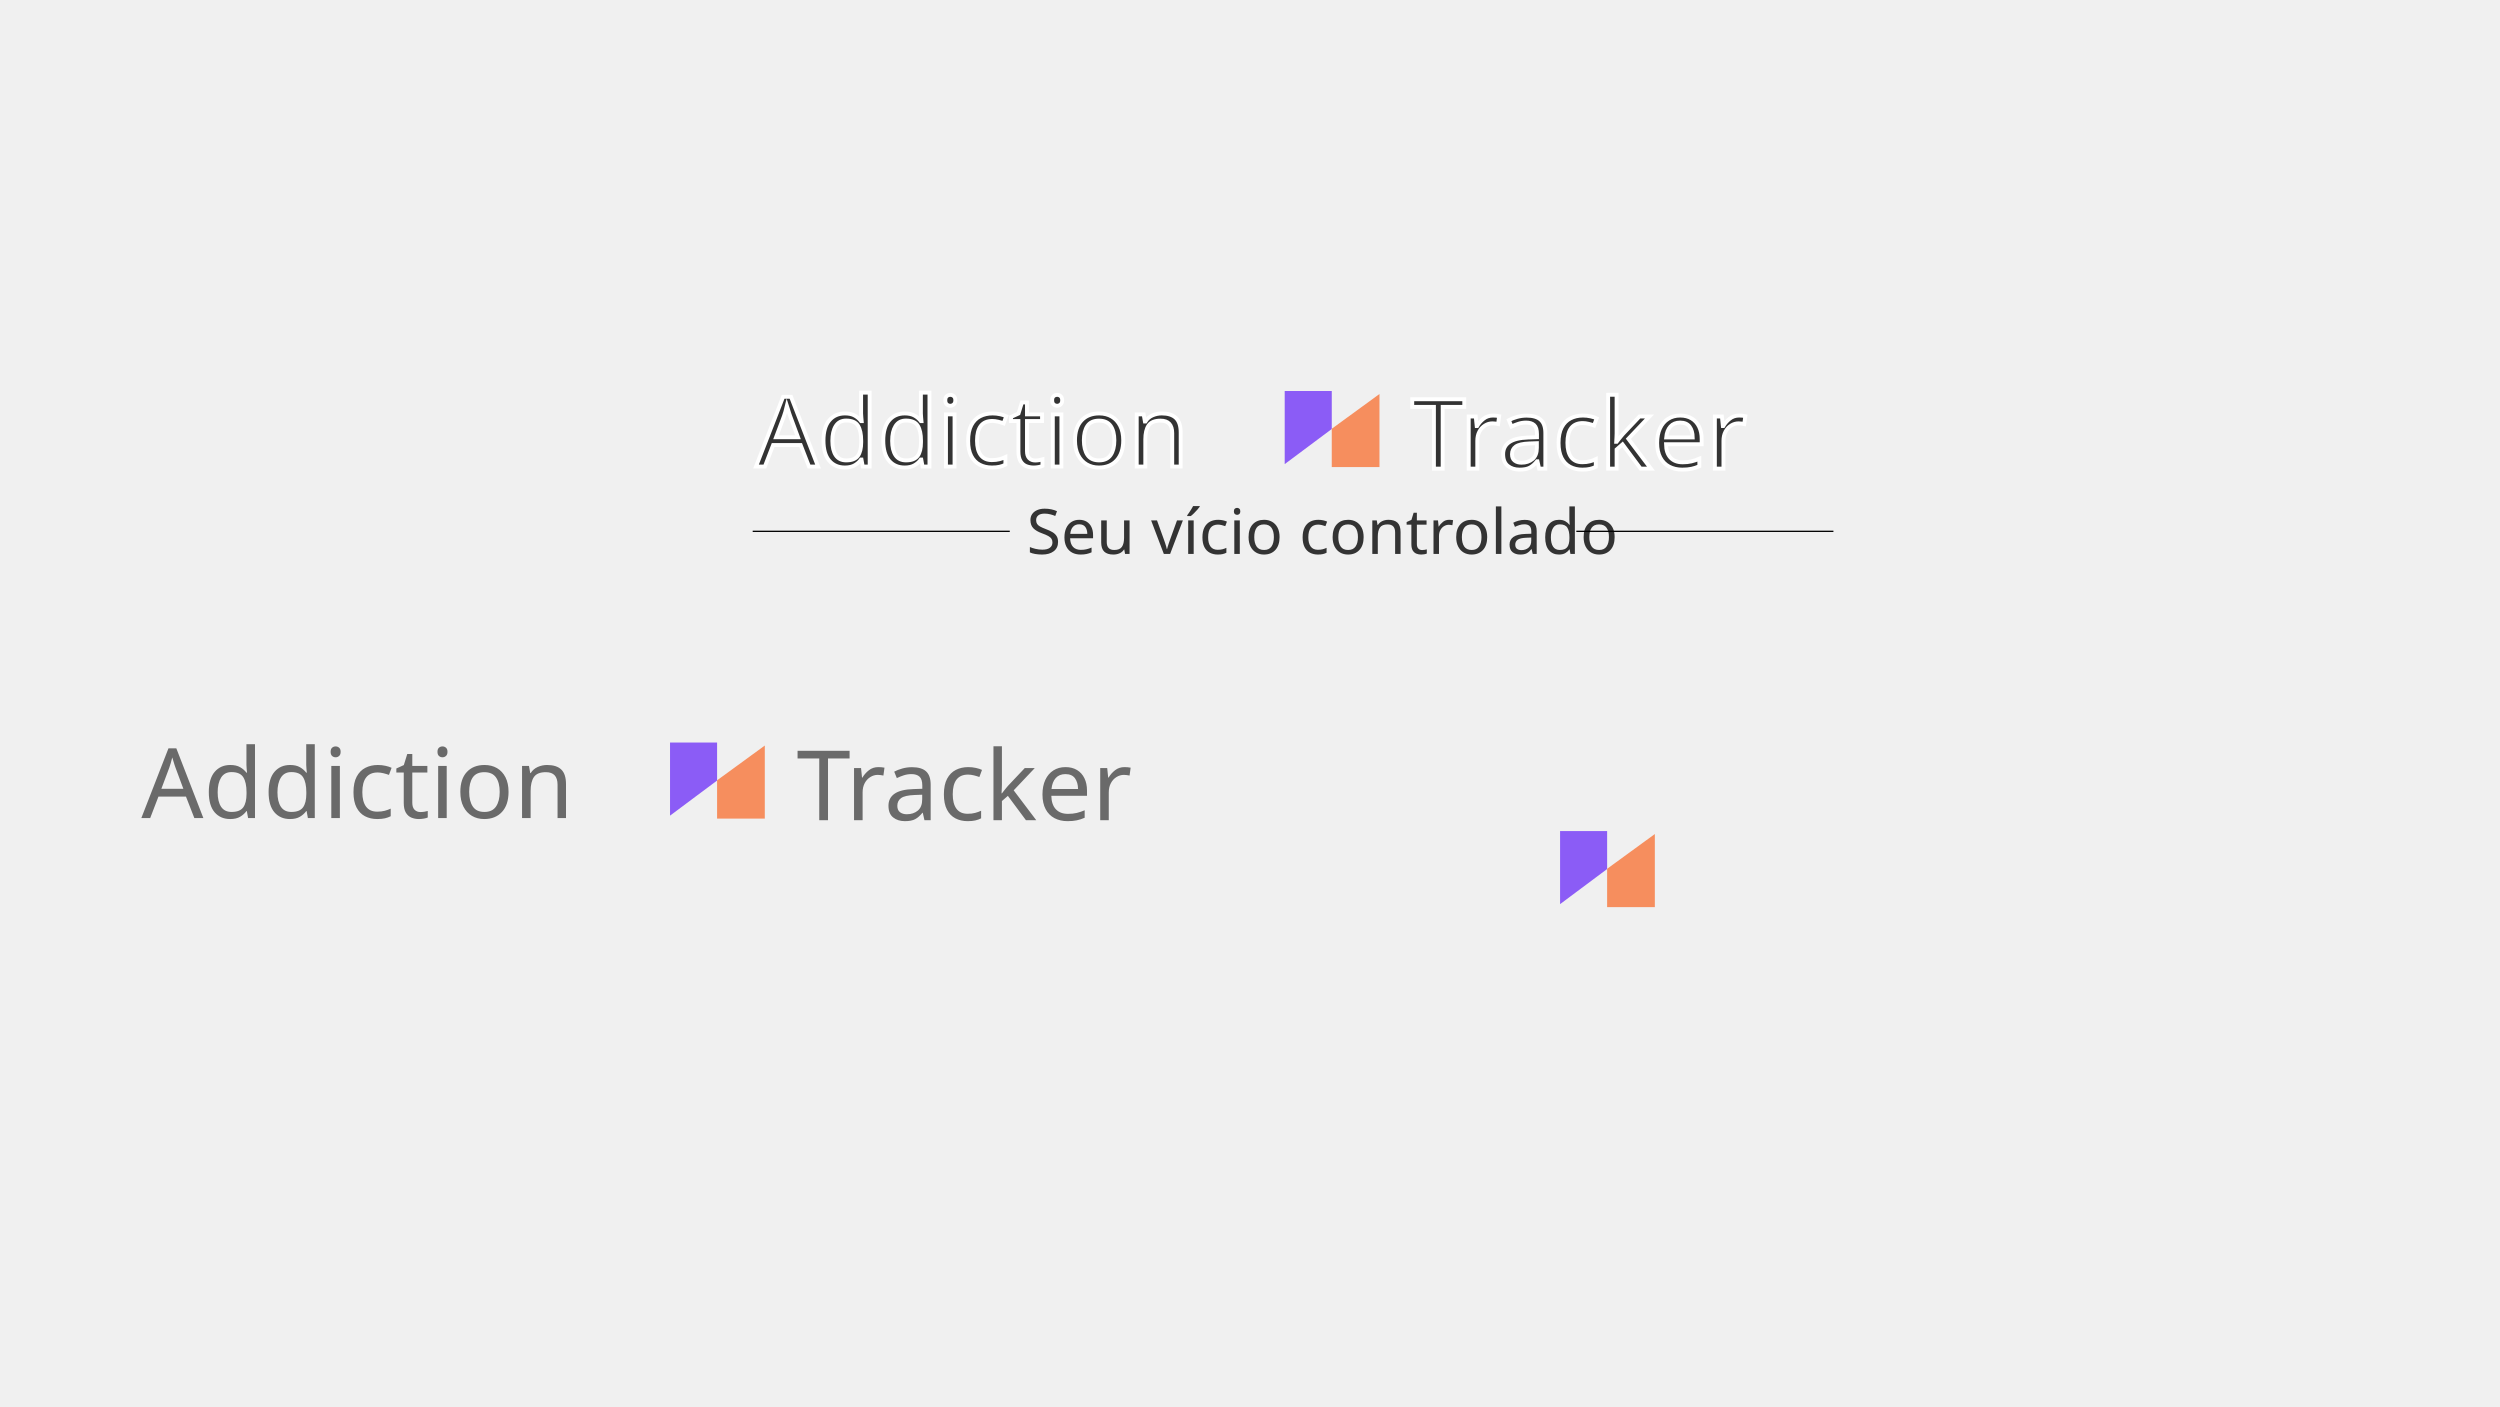
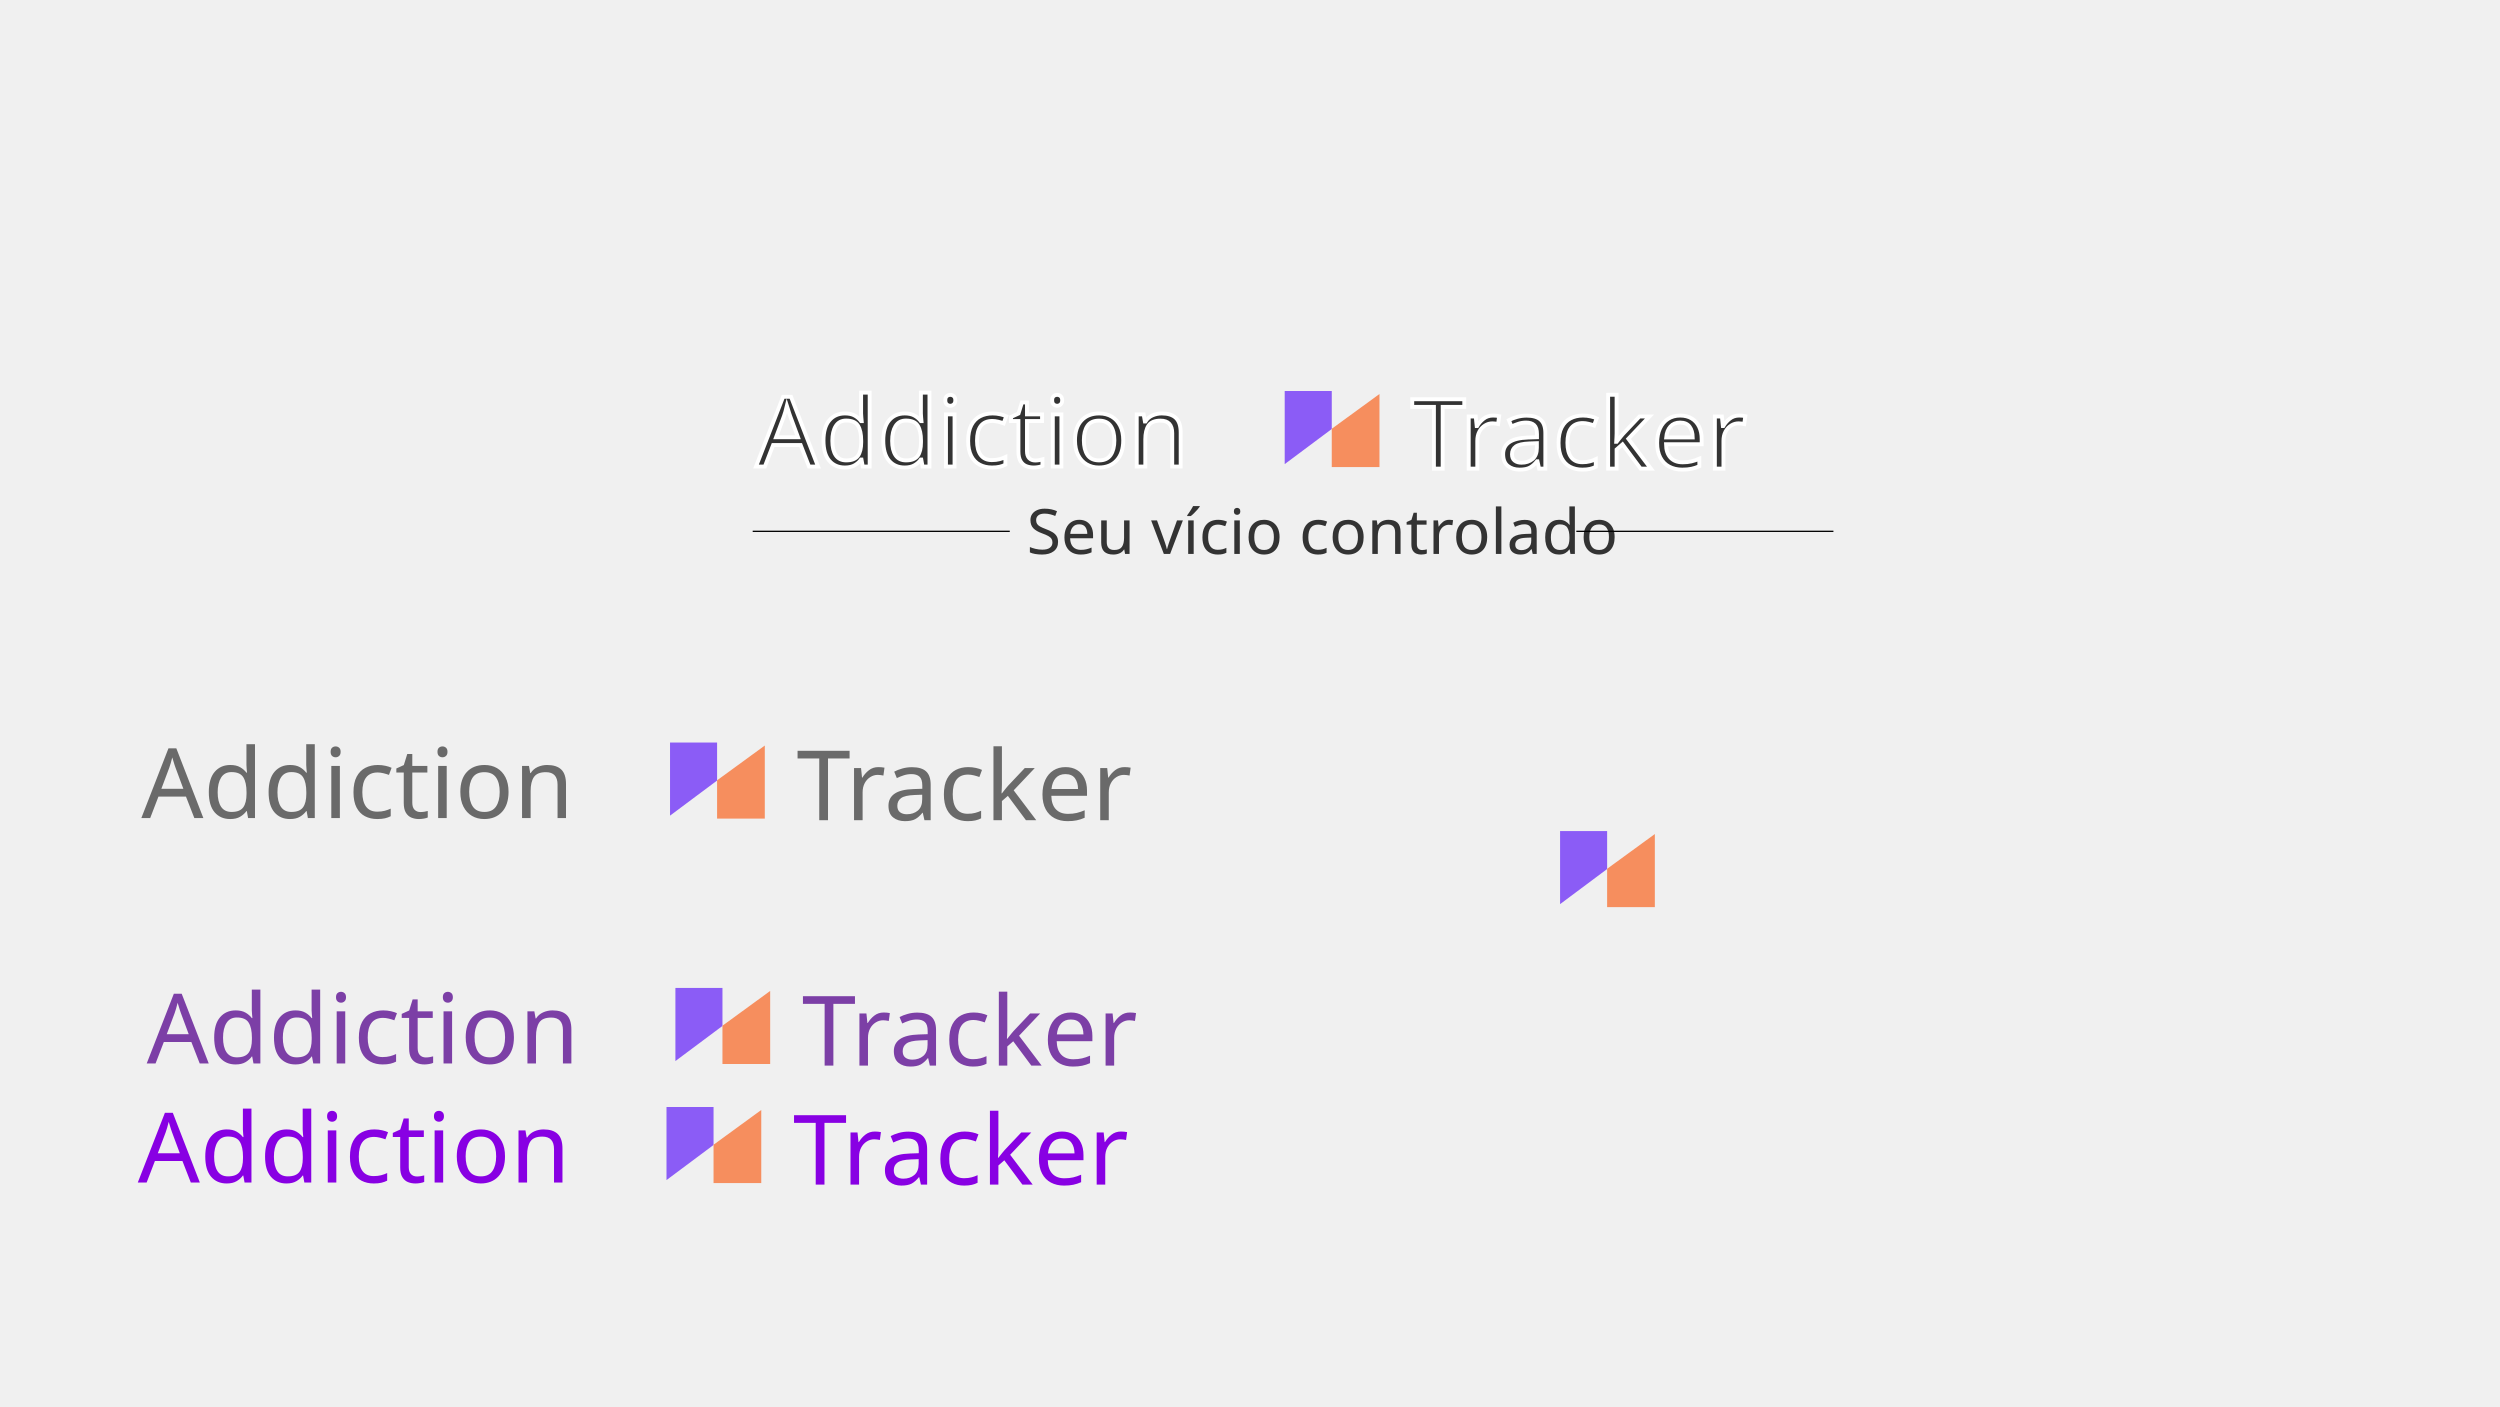
<svg xmlns="http://www.w3.org/2000/svg" width="1920" height="1080" viewBox="0 0 1920 1080" version="1.1" id="svg1">
  <defs id="defs1" />
  <g id="layer1">
    <text xml:space="preserve" style="font-style:normal;font-variant:normal;font-weight:normal;font-stretch:normal;font-size:74.667px;font-family:'Titan One';-inkscape-font-specification:'Titan One';fill:#333333;stroke:#ffffff;stroke-opacity:1;stroke-width:3;stroke-dasharray:none" x="580.617" y="358.292" id="text1">
      <tspan id="tspan1" x="580.617" y="358.292" style="font-style:normal;font-variant:normal;font-weight:normal;font-stretch:normal;font-size:74.667px;font-family:'Titan One';-inkscape-font-specification:'Titan One';fill:#333333;stroke:#ffffff;stroke-opacity:1;stroke-width:3;stroke-dasharray:none">Addiction</tspan>
    </text>
    <text xml:space="preserve" style="font-size:74.667px;fill:#333333;stroke:#ffffff;stroke-opacity:1;stroke-width:3;stroke-dasharray:none" x="1083.853" y="359.916" id="text2">
      <tspan id="tspan2" x="1083.853" y="359.916" style="font-style:normal;font-variant:normal;font-weight:normal;font-stretch:normal;font-family:'Titan One';-inkscape-font-specification:'Titan One';fill:#333333;stroke:#ffffff;stroke-opacity:1;stroke-width:3;stroke-dasharray:none">Tracker</tspan>
    </text>
    <path id="rect2" d="m 986.654,300.301 h 36.142 v 29.162 l -36.142,26.97 z" style="fill:#8b5cf6;fill-opacity:1;stroke-width:0.931" />
    <path id="rect2-1" d="m 1022.788,329.298 36.65,-26.715 v 56.132 h -36.65 z" style="fill:#f68e5e;fill-opacity:1;stroke-width:0.937" />
    <g id="g1">
      <path id="rect2-6" d="m 1198.136,638.244 h 36.142 v 29.162 l -36.142,26.97 z" style="fill:#8b5cf6;fill-opacity:1;stroke-width:0.931" />
      <path id="rect2-1-5" d="m 1234.269,667.242 36.65,-26.715 v 56.132 h -36.65 z" style="fill:#f68e5e;fill-opacity:1;stroke-width:0.937" />
      <rect style="fill:none;stroke:none;stroke-opacity:1" id="rect3" width="100" height="100" x="1184.528" y="617.451" />
    </g>
    <rect style="fill:#ffffff;fill-opacity:1;stroke:#ffffff;stroke-width:0.999;stroke-opacity:1" id="rect4" width="1023.001" height="499.002" x="-1120.884" y="980.297" />
    <g id="g6" transform="translate(-1194.04,422.9501)">
      <path id="rect2-18" d="m 566.884,744.13 h 36.142 v 29.162 l -36.142,26.97 z" style="fill:#8b5cf6;fill-opacity:1;stroke-width:0.931" />
      <g id="g5" transform="translate(11.35878)">
        <text xml:space="preserve" style="font-style:normal;font-variant:normal;font-weight:normal;font-stretch:normal;font-size:74.667px;font-family:'Titan One';-inkscape-font-specification:'Titan One';fill:#333333" x="160.847" y="802.121" id="text1-8">
          <tspan id="tspan1-4" x="160.847" y="802.121" style="font-style:normal;font-variant:normal;font-weight:normal;font-stretch:normal;font-size:74.667px;font-family:'Titan One';-inkscape-font-specification:'Titan One';fill:#333333">Addiction</tspan>
        </text>
        <text xml:space="preserve" style="font-size:74.667px;fill:#333333" x="664.084" y="803.746" id="text2-3">
          <tspan id="tspan2-6" x="664.084" y="803.746" style="font-style:normal;font-variant:normal;font-weight:normal;font-stretch:normal;font-family:'Titan One';-inkscape-font-specification:'Titan One';fill:#333333">Tracker</tspan>
        </text>
        <g id="g3-6" transform="translate(-419.7697,443.8292)">
          <text xml:space="preserve" style="font-style:normal;font-variant:normal;font-weight:normal;font-stretch:normal;font-size:48px;font-family:'Source Sans 3';-inkscape-font-specification:'Source Sans 3, ';fill:#333333;fill-opacity:1" x="788.495" y="425.409" id="text3-6">
            <tspan id="tspan3-4" x="788.495" y="425.409" style="font-size:48px">Seu vício controlado</tspan>
          </text>
          <path style="fill:none;stroke:#000000;stroke-opacity:1" d="m 578.068,408.057 h 197.439 -0.254" id="path1-7" />
          <path style="fill:none;stroke:#000000;stroke-opacity:1" d="m 1210.628,408.057 h 197.439 -0.254" id="path1-6-8" />
        </g>
        <path id="rect2-1-9" d="m 603.018,773.127 36.65,-26.715 v 56.132 h -36.65 z" style="fill:#f68e5e;fill-opacity:1;stroke-width:0.937" />
      </g>
    </g>
    <g id="g3">
      <text xml:space="preserve" style="font-style:normal;font-variant:normal;font-weight:normal;font-stretch:normal;font-size:48px;font-family:'Source Sans 3';-inkscape-font-specification:'Source Sans 3, ';fill:#333333;fill-opacity:1" x="788.495" y="425.409" id="text3">
        <tspan id="tspan3" x="788.495" y="425.409" style="font-size:48px">Seu vício controlado</tspan>
      </text>
      <path style="fill:none;stroke:#000000;stroke-opacity:1" d="m 578.068,408.057 h 197.439 -0.254" id="path1" />
      <path style="fill:none;stroke:#000000;stroke-opacity:1" d="m 1210.628,408.057 h 197.439 -0.254" id="path1-6" />
    </g>
    <text xml:space="preserve" style="font-style:normal;font-variant:normal;font-weight:normal;font-stretch:normal;font-size:74.667px;font-family:'Titan One';-inkscape-font-specification:'Titan One';fill:#6a6a6a;stroke:none;stroke-opacity:1;stroke-width:1;stroke-dasharray:none;stroke-linejoin:round;stroke-linecap:round;fill-opacity:1" x="108.545" y="628.275" id="text1-7">
      <tspan id="tspan1-0" x="108.545" y="628.275" style="font-style:normal;font-variant:normal;font-weight:normal;font-stretch:normal;font-size:74.667px;font-family:'Titan One';-inkscape-font-specification:'Titan One';fill:#6a6a6a;stroke:none;stroke-opacity:1;stroke-width:1;stroke-dasharray:none;stroke-linejoin:round;stroke-linecap:round;fill-opacity:1">Addiction</tspan>
    </text>
    <text xml:space="preserve" style="font-size:74.667px;fill:#6a6a6a;stroke:none;stroke-opacity:1;stroke-width:1;stroke-dasharray:none;stroke-linejoin:round;stroke-linecap:round;fill-opacity:1" x="611.782" y="629.9" id="text2-6">
      <tspan id="tspan2-5" x="611.782" y="629.9" style="font-style:normal;font-variant:normal;font-weight:normal;font-stretch:normal;font-family:'Titan One';-inkscape-font-specification:'Titan One';fill:#6a6a6a;stroke:none;stroke-opacity:1;stroke-width:1;stroke-dasharray:none;stroke-linejoin:round;stroke-linecap:round;fill-opacity:1">Tracker</tspan>
    </text>
    <path id="rect2-5" d="m 514.582,570.284 h 36.142 v 29.162 l -36.142,26.97 z" style="fill:#8b5cf6;fill-opacity:1;stroke-width:0.931;stroke-linejoin:miter;stroke-linecap:butt" />
    <path id="rect2-1-7" d="m 550.716,599.282 36.65,-26.715 v 56.132 h -36.65 z" style="fill:#f68e5e;fill-opacity:1;stroke-width:0.937;stroke-linejoin:miter;stroke-linecap:butt" />
+     <text xml:space="preserve" style="font-style:normal;font-variant:normal;font-weight:normal;font-stretch:normal;font-size:74.667px;font-family:'Titan One';-inkscape-font-specification:'Titan One';fill:#7c3fa6;fill-opacity:1;stroke:none;stroke-width:1;stroke-linecap:round;stroke-linejoin:round;stroke-dasharray:none;stroke-opacity:1" x="112.675" y="816.744" id="text1-7-8">
+       <tspan id="tspan1-0-7" x="112.675" y="816.744" style="font-style:normal;font-variant:normal;font-weight:normal;font-stretch:normal;font-size:74.667px;font-family:'Titan One';-inkscape-font-specification:'Titan One';fill:#7c3fa6;fill-opacity:1;stroke:none;stroke-width:1;stroke-linecap:round;stroke-linejoin:round;stroke-dasharray:none;stroke-opacity:1">Addiction</tspan>
+     </text>
+     <text xml:space="preserve" style="font-size:74.667px;fill:#7c3fa6;fill-opacity:1;stroke:none;stroke-width:1;stroke-linecap:round;stroke-linejoin:round;stroke-dasharray:none;stroke-opacity:1" x="615.911" y="818.369" id="text2-6-3">
+       <tspan id="tspan2-5-3" x="615.911" y="818.369" style="font-style:normal;font-variant:normal;font-weight:normal;font-stretch:normal;font-family:'Titan One';-inkscape-font-specification:'Titan One';fill:#7c3fa6;fill-opacity:1;stroke:none;stroke-width:1;stroke-linecap:round;stroke-linejoin:round;stroke-dasharray:none;stroke-opacity:1">Tracker</tspan>
+     </text>
+     <path id="rect2-5-3" d="m 518.712,758.753 h 36.142 v 29.162 l -36.142,26.97 z" style="fill:#8b5cf6;fill-opacity:1;stroke-width:0.931;stroke-linecap:butt;stroke-linejoin:miter" />
+     <path id="rect2-1-7-5" d="m 554.845,787.75 36.65,-26.715 v 56.132 h -36.65 z" style="fill:#f68e5e;fill-opacity:1;stroke-width:0.937;stroke-linecap:butt;stroke-linejoin:miter" />
+     <text xml:space="preserve" style="font-style:normal;font-variant:normal;font-weight:normal;font-stretch:normal;font-size:74.667px;font-family:'Titan One';-inkscape-font-specification:'Titan One';fill:#8800e3;fill-opacity:1;stroke:none;stroke-width:1;stroke-linecap:round;stroke-linejoin:round;stroke-dasharray:none;stroke-opacity:1" x="105.829" y="908.158" id="text1-7-8-7">
+       <tspan id="tspan1-0-7-5" x="105.829" y="908.158" style="font-style:normal;font-variant:normal;font-weight:normal;font-stretch:normal;font-size:74.667px;font-family:'Titan One';-inkscape-font-specification:'Titan One';fill:#8800e3;fill-opacity:1;stroke:none;stroke-width:1;stroke-linecap:round;stroke-linejoin:round;stroke-dasharray:none;stroke-opacity:1">Addiction</tspan>
+     </text>
+     <text xml:space="preserve" style="font-size:74.667px;fill:#8800e3;fill-opacity:1;stroke:none;stroke-width:1;stroke-linecap:round;stroke-linejoin:round;stroke-dasharray:none;stroke-opacity:1" x="609.065" y="909.783" id="text2-6-3-0">
+       <tspan id="tspan2-5-3-7" x="609.065" y="909.783" style="font-style:normal;font-variant:normal;font-weight:normal;font-stretch:normal;font-family:'Titan One';-inkscape-font-specification:'Titan One';fill:#8800e3;fill-opacity:1;stroke:none;stroke-width:1;stroke-linecap:round;stroke-linejoin:round;stroke-dasharray:none;stroke-opacity:1">Tracker</tspan>
+     </text>
+     <path id="rect2-5-3-7" d="m 511.866,850.167 h 36.142 v 29.162 l -36.142,26.97 z" style="fill:#8b5cf6;fill-opacity:1;stroke-width:0.931;stroke-linecap:butt;stroke-linejoin:miter" />
+     <path id="rect2-1-7-5-8" d="m 547.999,879.164 36.65,-26.715 v 56.132 h -36.65 z" style="fill:#f68e5e;fill-opacity:1;stroke-width:0.937;stroke-linecap:butt;stroke-linejoin:miter" />
    <text xml:space="preserve" style="font-style:normal;font-variant:normal;font-weight:normal;font-stretch:normal;font-size:74.667px;font-family:'Titan One';-inkscape-font-specification:'Titan One';fill:#ffffff;fill-opacity:1;stroke:none;stroke-width:1;stroke-linecap:round;stroke-linejoin:round;stroke-dasharray:none;stroke-opacity:1" x="-972.216" y="390.091" id="text1-7-7">
      <tspan id="tspan1-0-5" x="-972.216" y="390.091" style="font-style:normal;font-variant:normal;font-weight:normal;font-stretch:normal;font-size:74.667px;font-family:'Titan One';-inkscape-font-specification:'Titan One';fill:#ffffff;fill-opacity:1;stroke:none;stroke-width:1;stroke-linecap:round;stroke-linejoin:round;stroke-dasharray:none;stroke-opacity:1">Addiction</tspan>
    </text>
    <text xml:space="preserve" style="font-size:74.667px;fill:#ffffff;fill-opacity:1;stroke:none;stroke-width:1;stroke-linecap:round;stroke-linejoin:round;stroke-dasharray:none;stroke-opacity:1" x="-468.98" y="391.716" id="text2-6-6">
      <tspan id="tspan2-5-8" x="-468.98" y="391.716" style="font-style:normal;font-variant:normal;font-weight:normal;font-stretch:normal;font-family:'Titan One';-inkscape-font-specification:'Titan One';fill:#ffffff;fill-opacity:1;stroke:none;stroke-width:1;stroke-linecap:round;stroke-linejoin:round;stroke-dasharray:none;stroke-opacity:1">Tracker</tspan>
    </text>
    <path id="rect2-5-1" d="m -566.179,332.1 h 36.142 v 29.162 l -36.142,26.97 z" style="fill:#8b5cf6;fill-opacity:1;stroke-width:0.931;stroke-linecap:butt;stroke-linejoin:miter" />
    <path id="rect2-1-7-1" d="m -530.046,361.097 36.65,-26.715 v 56.132 h -36.65 z" style="fill:#f68e5e;fill-opacity:1;stroke-width:0.937;stroke-linecap:butt;stroke-linejoin:miter" />
    <text xml:space="preserve" style="font-style:normal;font-variant:normal;font-weight:normal;font-stretch:normal;font-size:74.667px;font-family:'Titan One';-inkscape-font-specification:'Titan One';fill:#efefef;fill-opacity:1;stroke:none;stroke-width:1;stroke-linecap:round;stroke-linejoin:round;stroke-dasharray:none;stroke-opacity:1" x="-960.764" y="90.812" id="text1-7-7-5">
      <tspan id="tspan1-0-5-0" x="-960.764" y="90.812" style="font-style:normal;font-variant:normal;font-weight:normal;font-stretch:normal;font-size:74.667px;font-family:'Titan One';-inkscape-font-specification:'Titan One';fill:#efefef;fill-opacity:1;stroke:none;stroke-width:1;stroke-linecap:round;stroke-linejoin:round;stroke-dasharray:none;stroke-opacity:1">Addiction</tspan>
    </text>
    <text xml:space="preserve" style="font-size:74.667px;fill:#efefef;fill-opacity:1;stroke:none;stroke-width:1;stroke-linecap:round;stroke-linejoin:round;stroke-dasharray:none;stroke-opacity:1" x="-457.528" y="92.437" id="text2-6-6-5">
      <tspan id="tspan2-5-8-0" x="-457.528" y="92.437" style="font-style:normal;font-variant:normal;font-weight:normal;font-stretch:normal;font-family:'Titan One';-inkscape-font-specification:'Titan One';fill:#efefef;fill-opacity:1;stroke:none;stroke-width:1;stroke-linecap:round;stroke-linejoin:round;stroke-dasharray:none;stroke-opacity:1">Tracker</tspan>
    </text>
    <path id="rect2-5-1-5" d="m -554.727,32.821 h 36.142 v 29.162 l -36.142,26.97 z" style="fill:#8b5cf6;fill-opacity:1;stroke-width:0.931;stroke-linecap:butt;stroke-linejoin:miter" />
    <path id="rect2-1-7-1-9" d="m -518.594,61.818 36.65,-26.715 v 56.132 h -36.65 z" style="fill:#f68e5e;fill-opacity:1;stroke-width:0.937;stroke-linecap:butt;stroke-linejoin:miter" />
  </g>
</svg>
